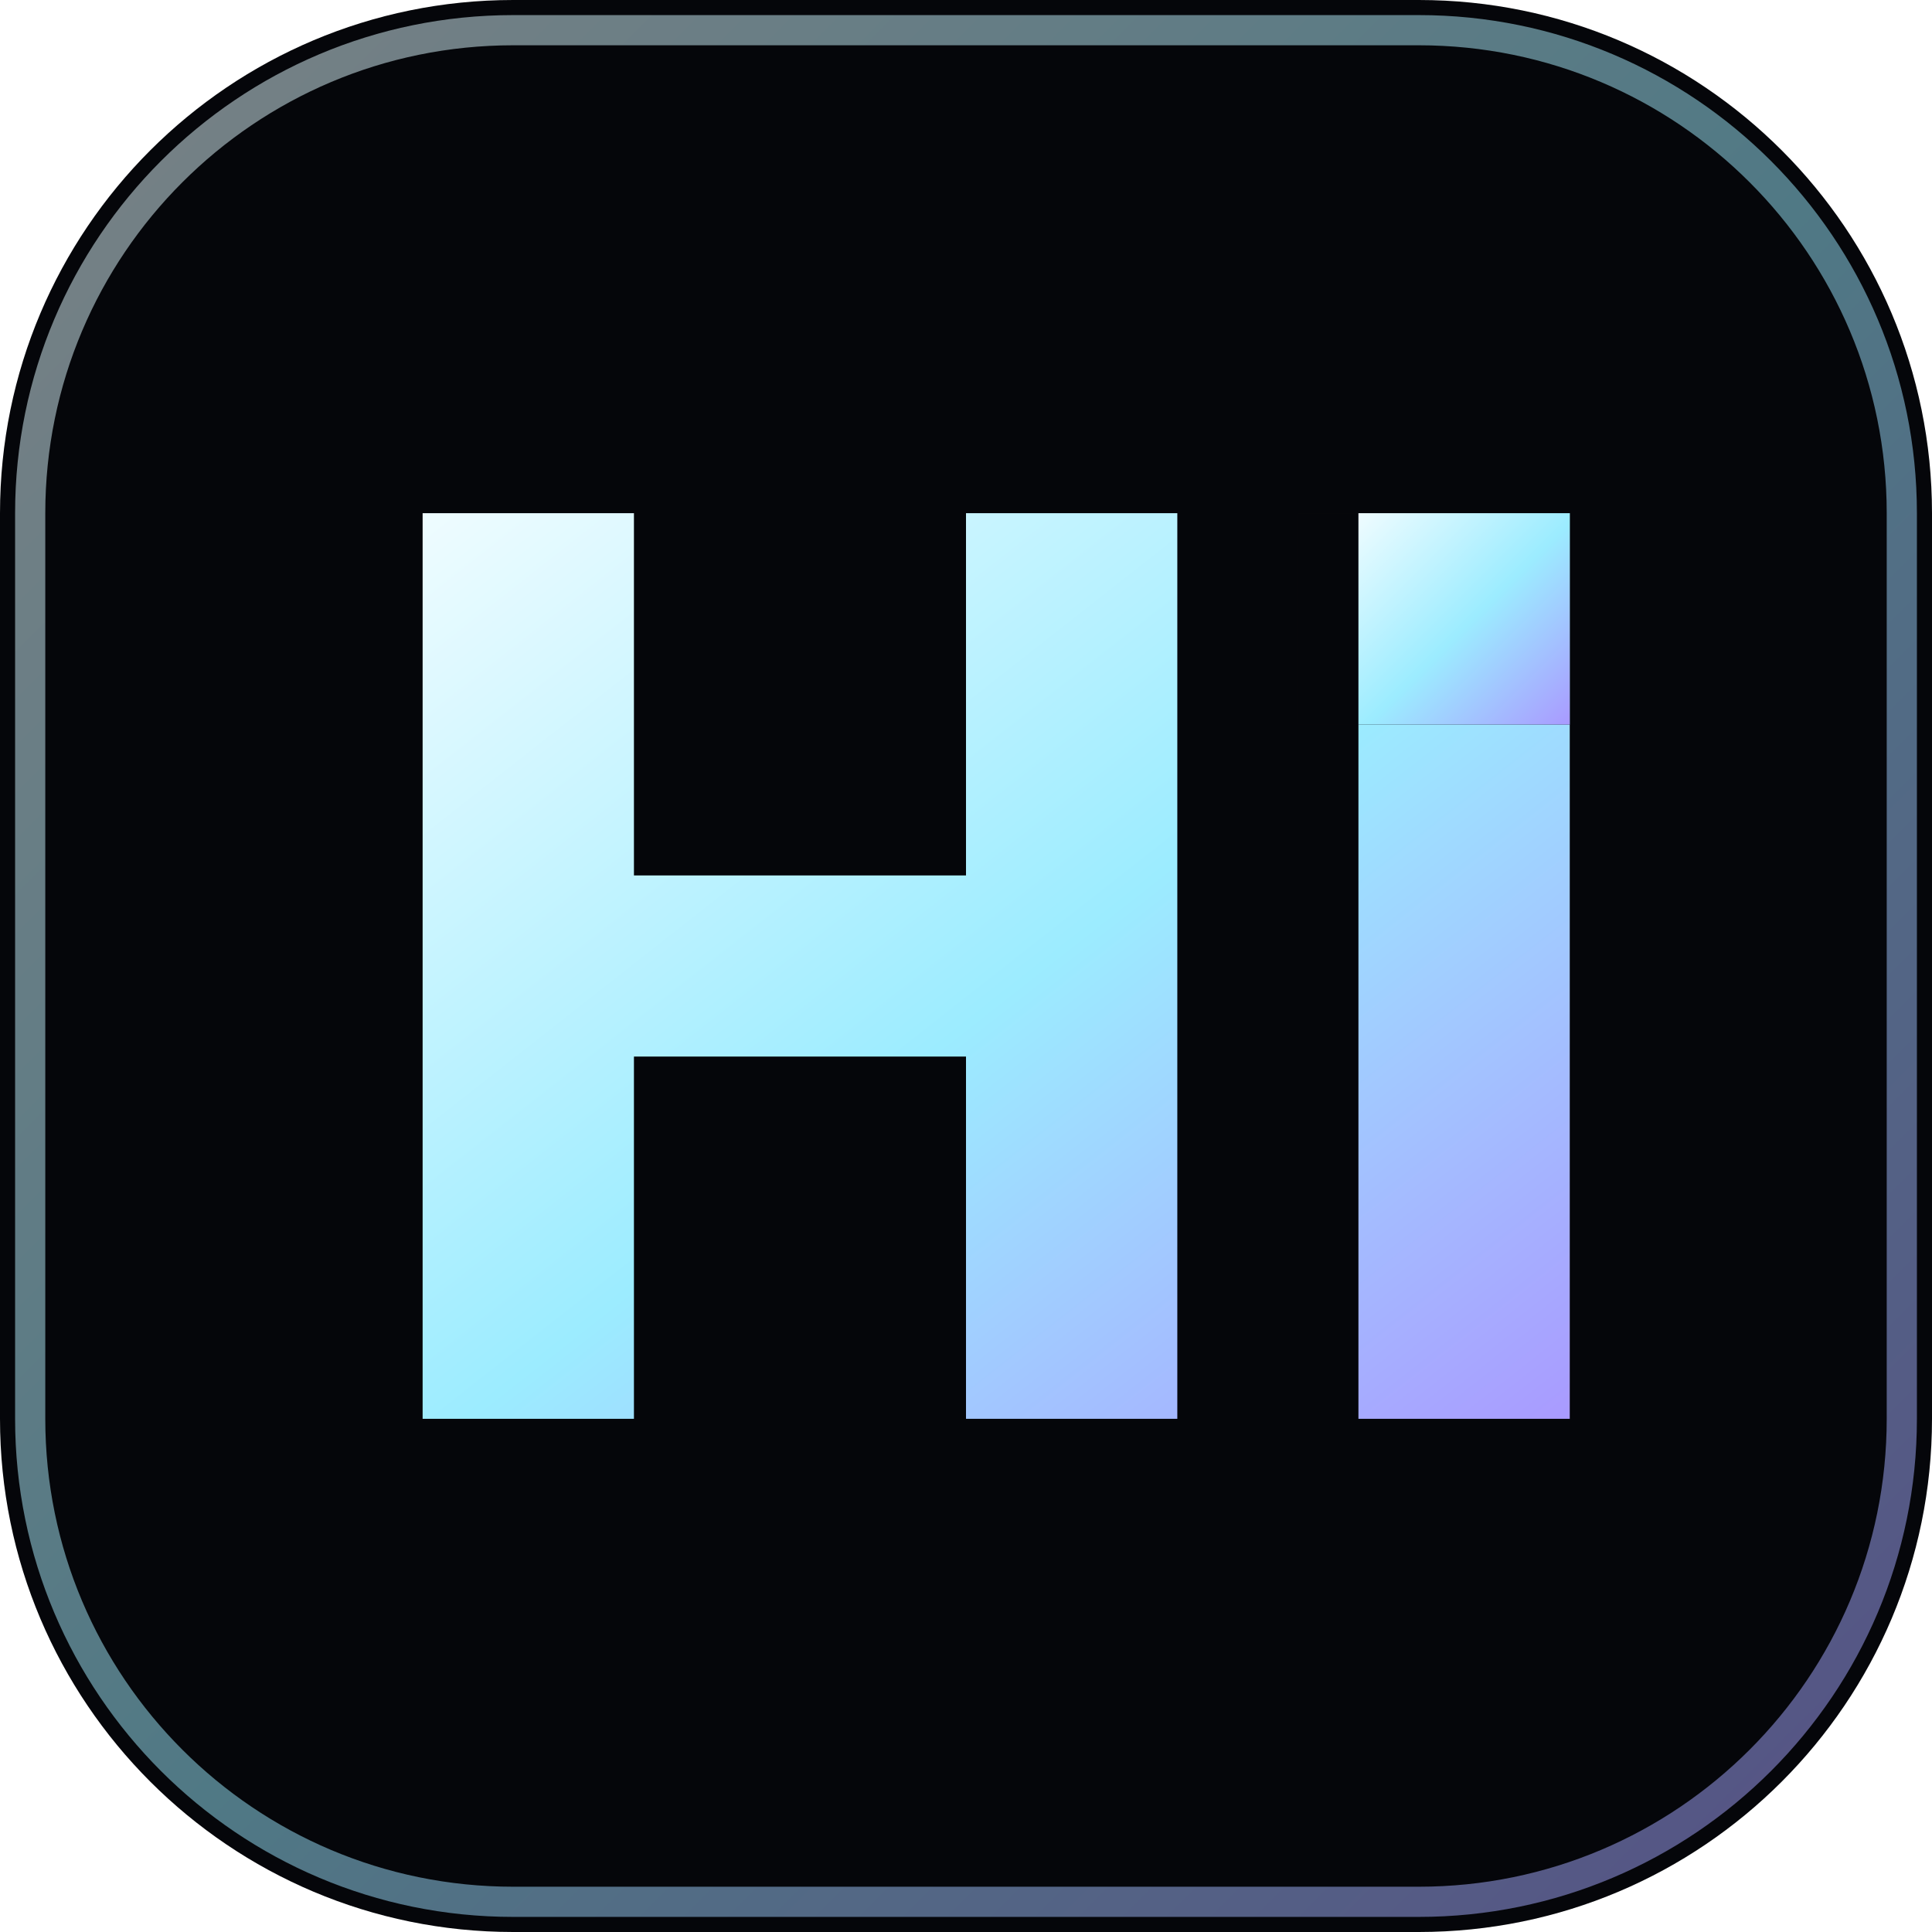
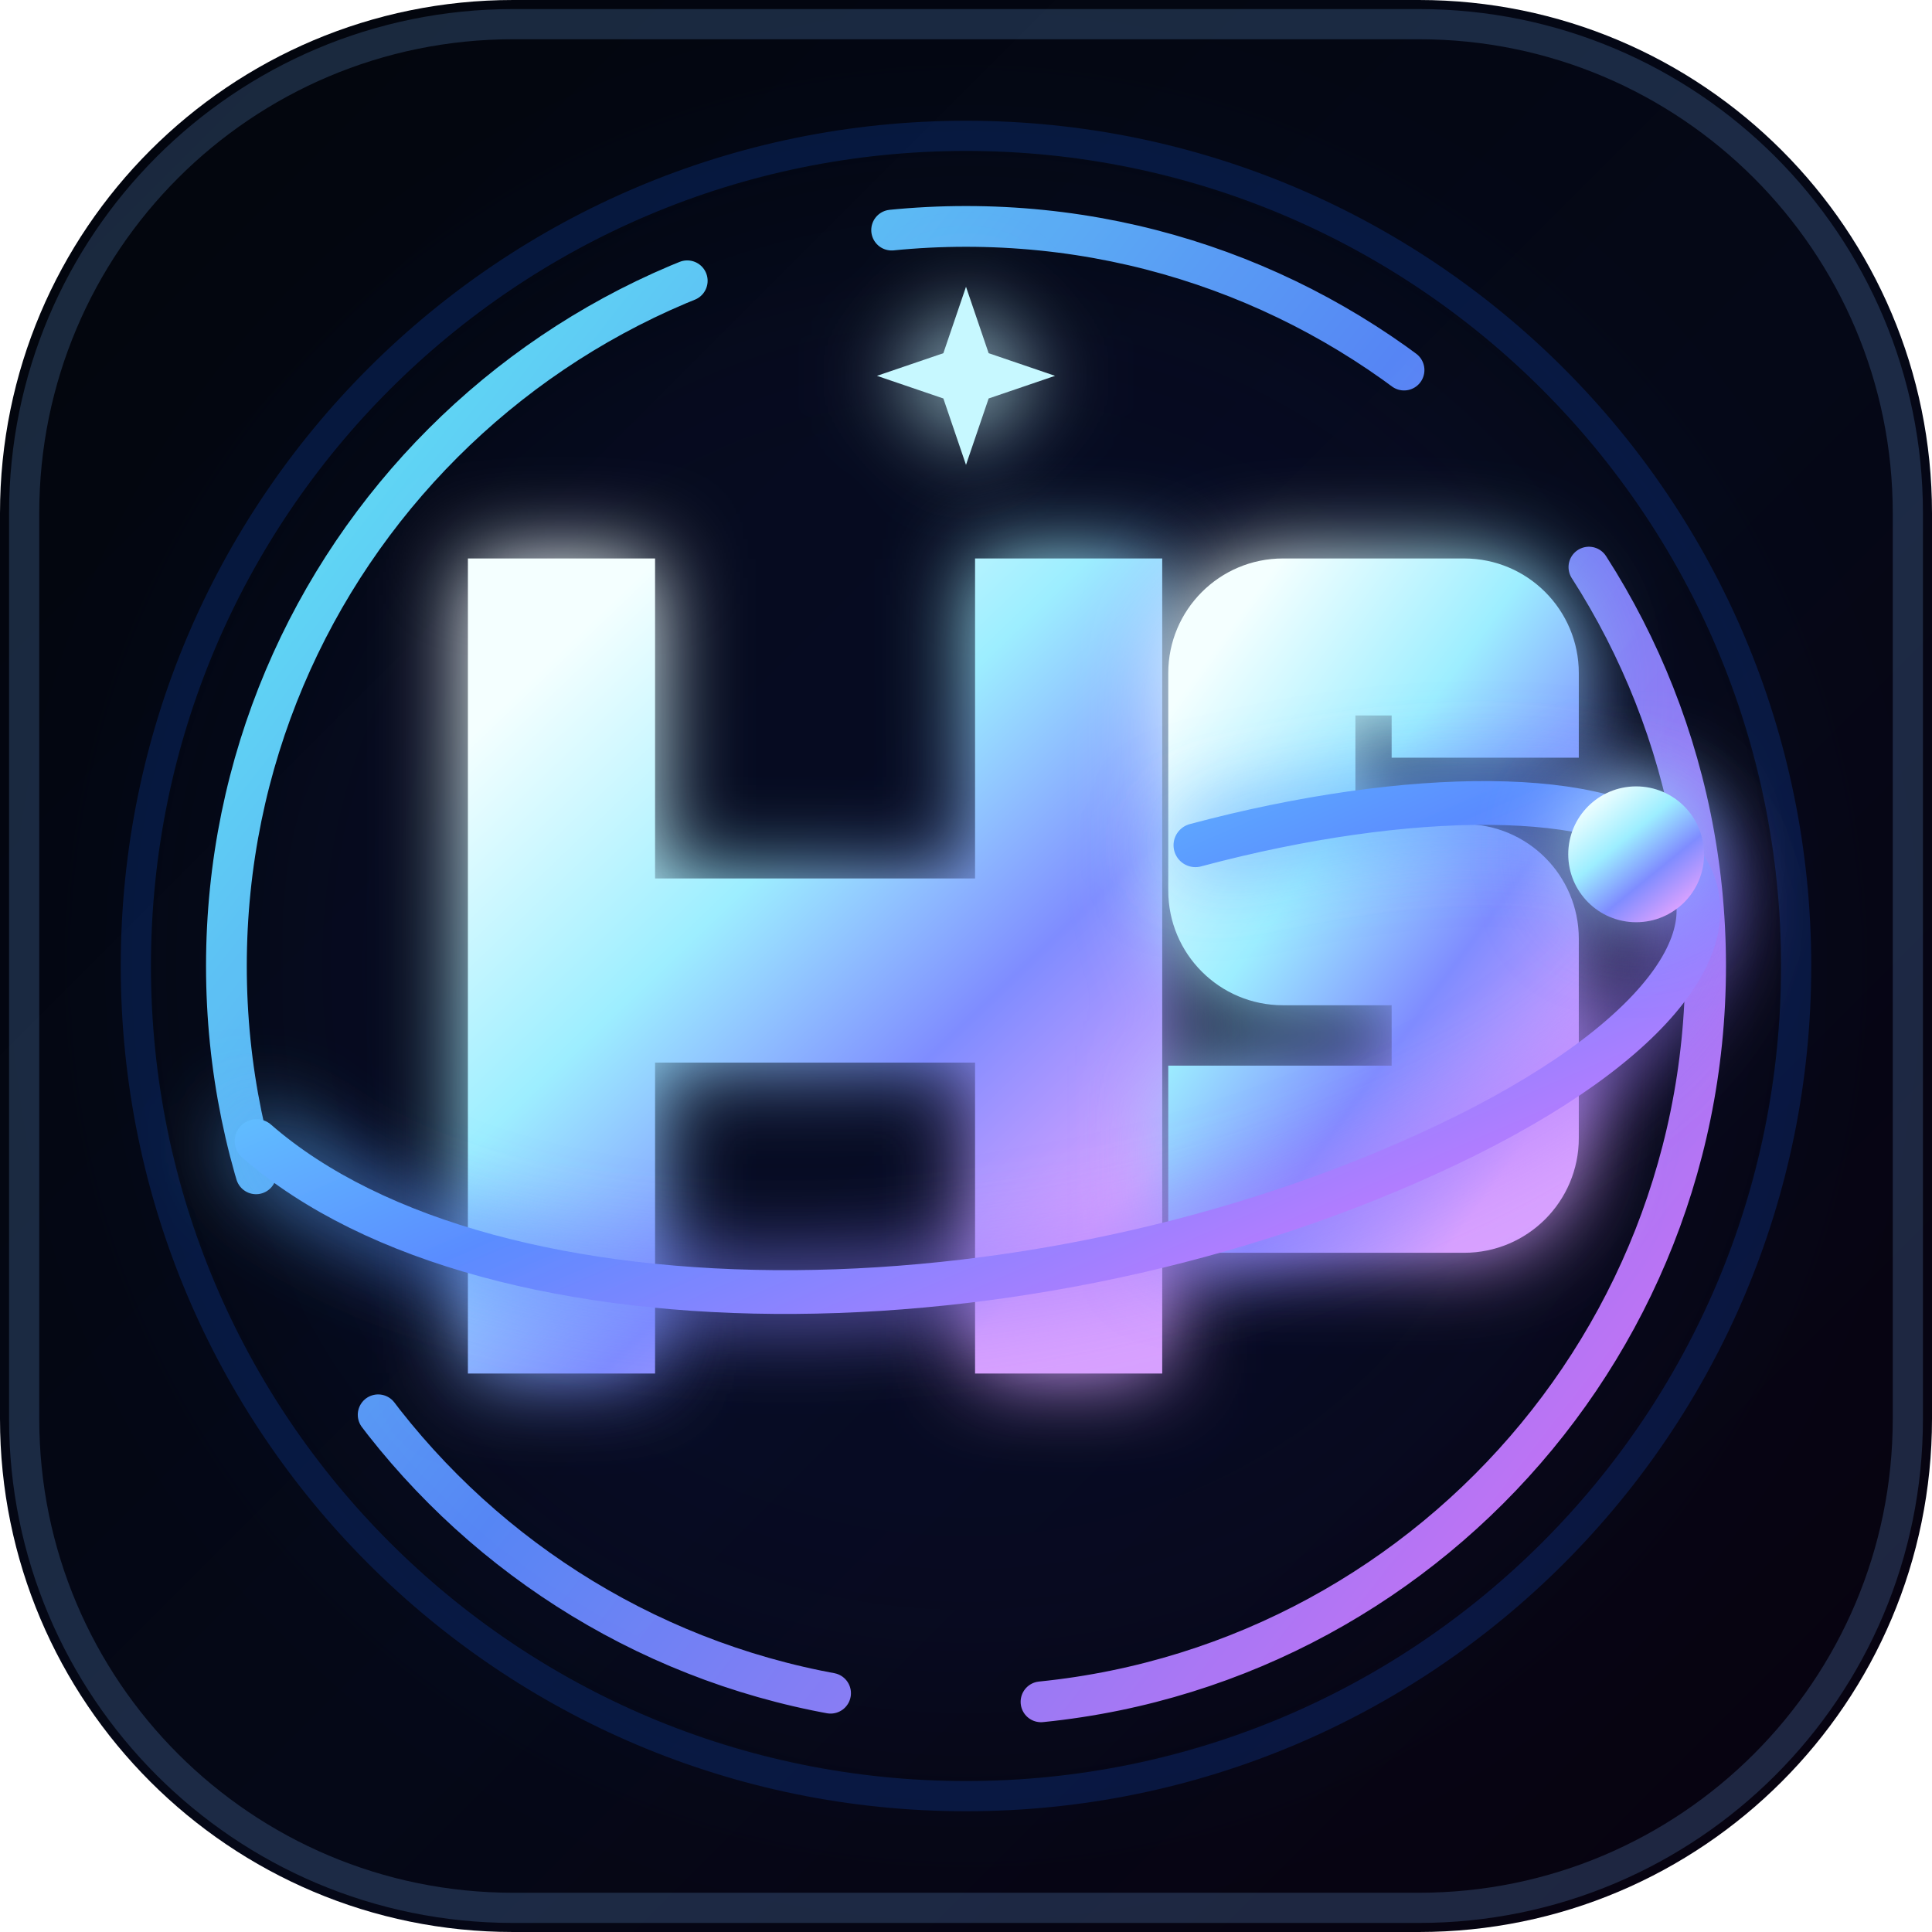
<svg xmlns="http://www.w3.org/2000/svg" viewBox="0 0 64 64">
  <defs>
-     <linearGradient id="g" x1="0" y1="0" x2="1" y2="1">
-       <stop stop-color="#effcff" />
-       <stop offset=".52" stop-color="#9cecff" />
-       <stop offset="1" stop-color="#a99aff" />
+     <linearGradient id="bg" x1="0" y1="0" x2="1" y2="1">
+       <stop stop-color="#02050c" />
+       <stop offset=".55" stop-color="#050817" />
+       <stop offset="1" stop-color="#08020f" />
    </linearGradient>
+     <linearGradient id="neon" x1=".05" y1=".15" x2=".95" y2=".85">
+       <stop stop-color="#66e9ff" />
+       <stop offset=".48" stop-color="#5a8cff" />
+       <stop offset="1" stop-color="#d277ff" />
+     </linearGradient>
+     <linearGradient id="metal" x1=".15" y1=".1" x2=".8" y2=".9">
+       <stop stop-color="#f4ffff" />
+       <stop offset=".38" stop-color="#9deeff" />
+       <stop offset=".7" stop-color="#7f8cff" />
+       <stop offset="1" stop-color="#d8a1ff" />
+     </linearGradient>
+     <filter id="glow" x="-80%" y="-80%" width="260%" height="260%">
+       <feGaussianBlur stdDeviation="1.4" result="b" />
+       <feMerge>
+         <feMergeNode in="b" />
+         <feMergeNode in="SourceGraphic" />
+       </feMerge>
+     </filter>
+     <filter id="soft" x="-50%" y="-50%" width="200%" height="200%">
+       <feGaussianBlur stdDeviation="4" />
+     </filter>
  </defs>
-   <rect width="64" height="64" rx="17" fill="#05060a" />
-   <rect x="1" y="1" width="62" height="62" rx="16" fill="none" stroke="url(#g)" stroke-opacity=".5" />
-   <path d="M14 17v30h7V35h11v12h7V17h-7v12H21V17h-7Zm31 0v30h7V17h-7Z" fill="url(#g)" />
-   <path d="M43 17h9v7h-9z" fill="#05060a" opacity=".95" />
-   <path d="M45 17h7v7h-7" fill="url(#g)" />
+   <rect width="64" height="64" rx="17" fill="url(#bg)" />
+   <circle cx="32" cy="32" r="25" fill="#1734a8" opacity=".09" filter="url(#soft)" />
+   <circle cx="32" cy="32" r="24.5" fill="none" stroke="url(#neon)" stroke-width="1.35" stroke-linecap="round" stroke-dasharray="36 7 18 9" opacity=".95" />
+   <circle cx="32" cy="32" r="27.5" fill="none" stroke="#1b65ff" stroke-opacity=".18" />
+   <path d="M15.5 18.5v27h6.2V35.2h10.6v10.3h6.2v-27h-6.2v10.6H21.7V18.5z" fill="url(#metal)" filter="url(#glow)" />
+   <path d="M38.7 18.5h9.8c2.1 0 3.8 1.7 3.8 3.8v2.8h-6.2v-1.4h-1.2v3.6h3.6c2.1 0 3.8 1.7 3.8 3.8v6.6c0 2.1-1.7 3.8-3.8 3.8h-9.8v-6.2h7.4v-2h-3.6c-2.1 0-3.8-1.7-3.8-3.8v-7.2c0-2.1 1.7-3.8 3.8-3.8z" fill="url(#metal)" filter="url(#glow)" />
+   <path d="M8.5 37.8c7.8 6.8 26.4 6.6 40.1-.2 6.8-3.4 9.1-7.1 6.8-9.4-2.1-2.1-8.7-2.1-15.8-.2" fill="none" stroke="url(#neon)" stroke-width="1.45" stroke-linecap="round" filter="url(#glow)" />
+   <circle cx="54.2" cy="28.3" r="2.25" fill="url(#metal)" filter="url(#glow)" />
+   <path d="M32 9.5l.75 2.2 2.2.75-2.2.75-.75 2.2-.75-2.2-2.2-.75 2.2-.75z" fill="#c7f8ff" filter="url(#glow)" />
+   <rect x=".8" y=".8" width="62.4" height="62.4" rx="16.2" fill="none" stroke="#7ab8ff" stroke-opacity=".2" />
</svg>
